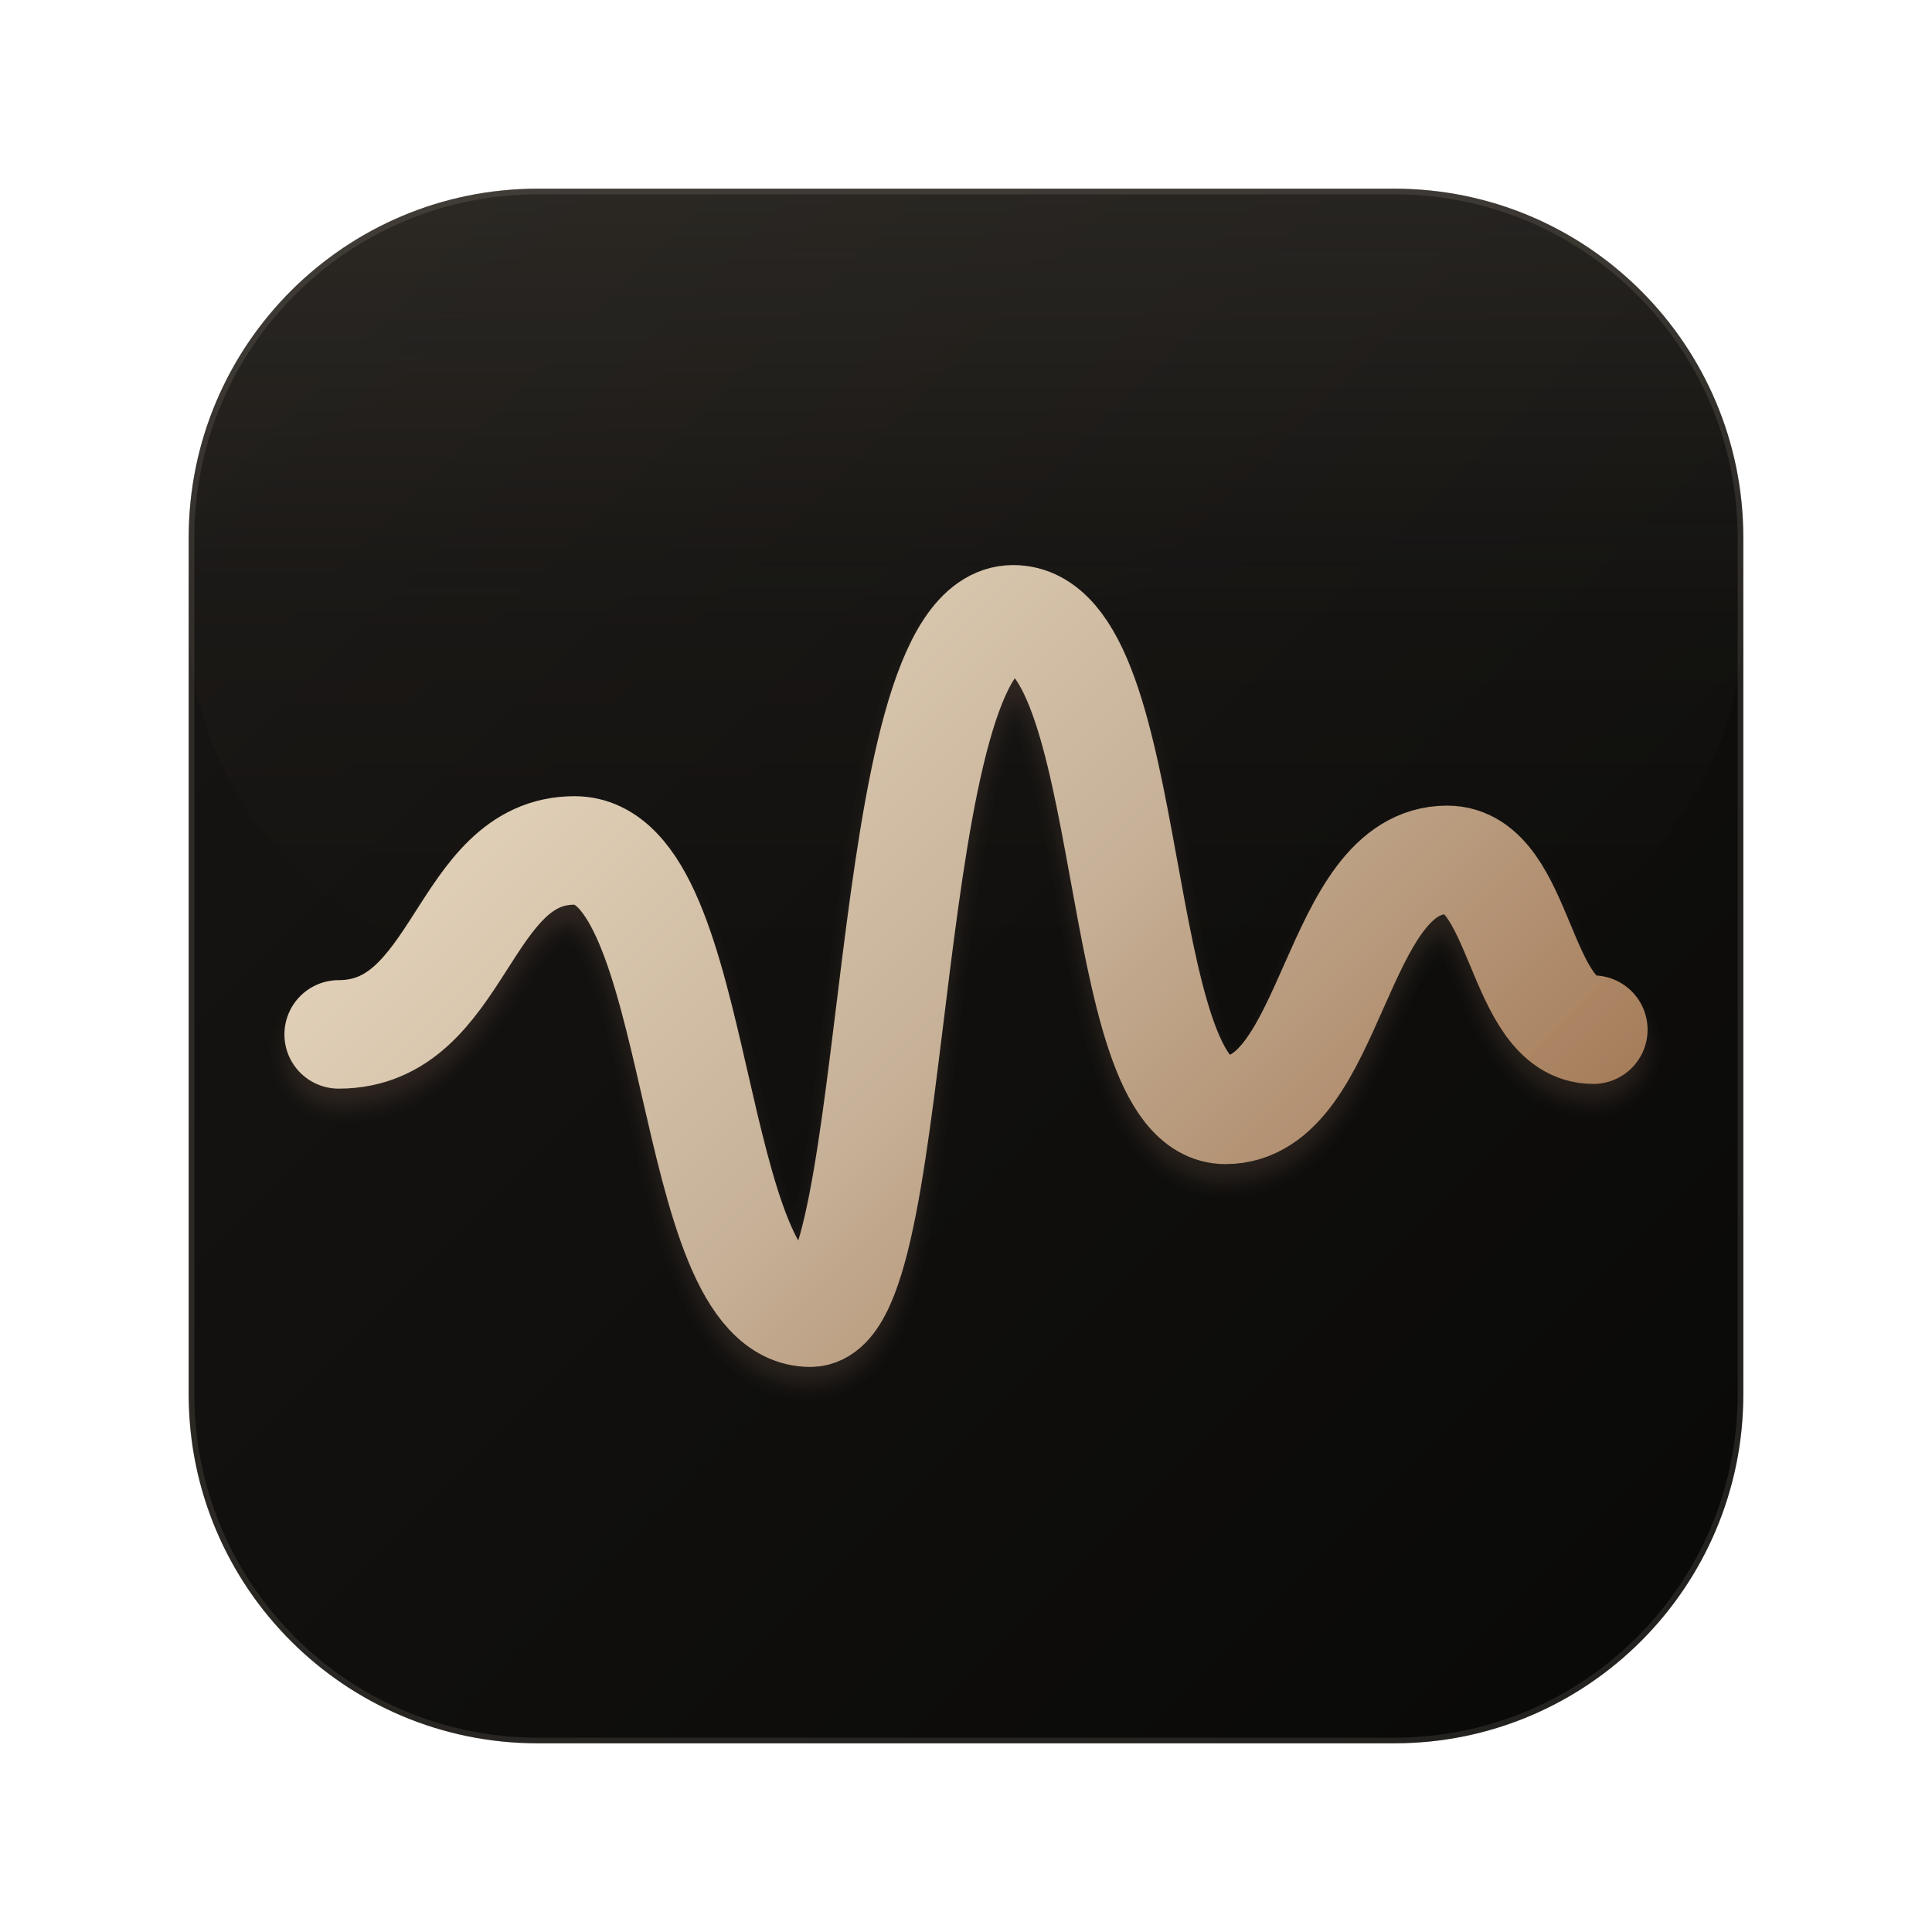
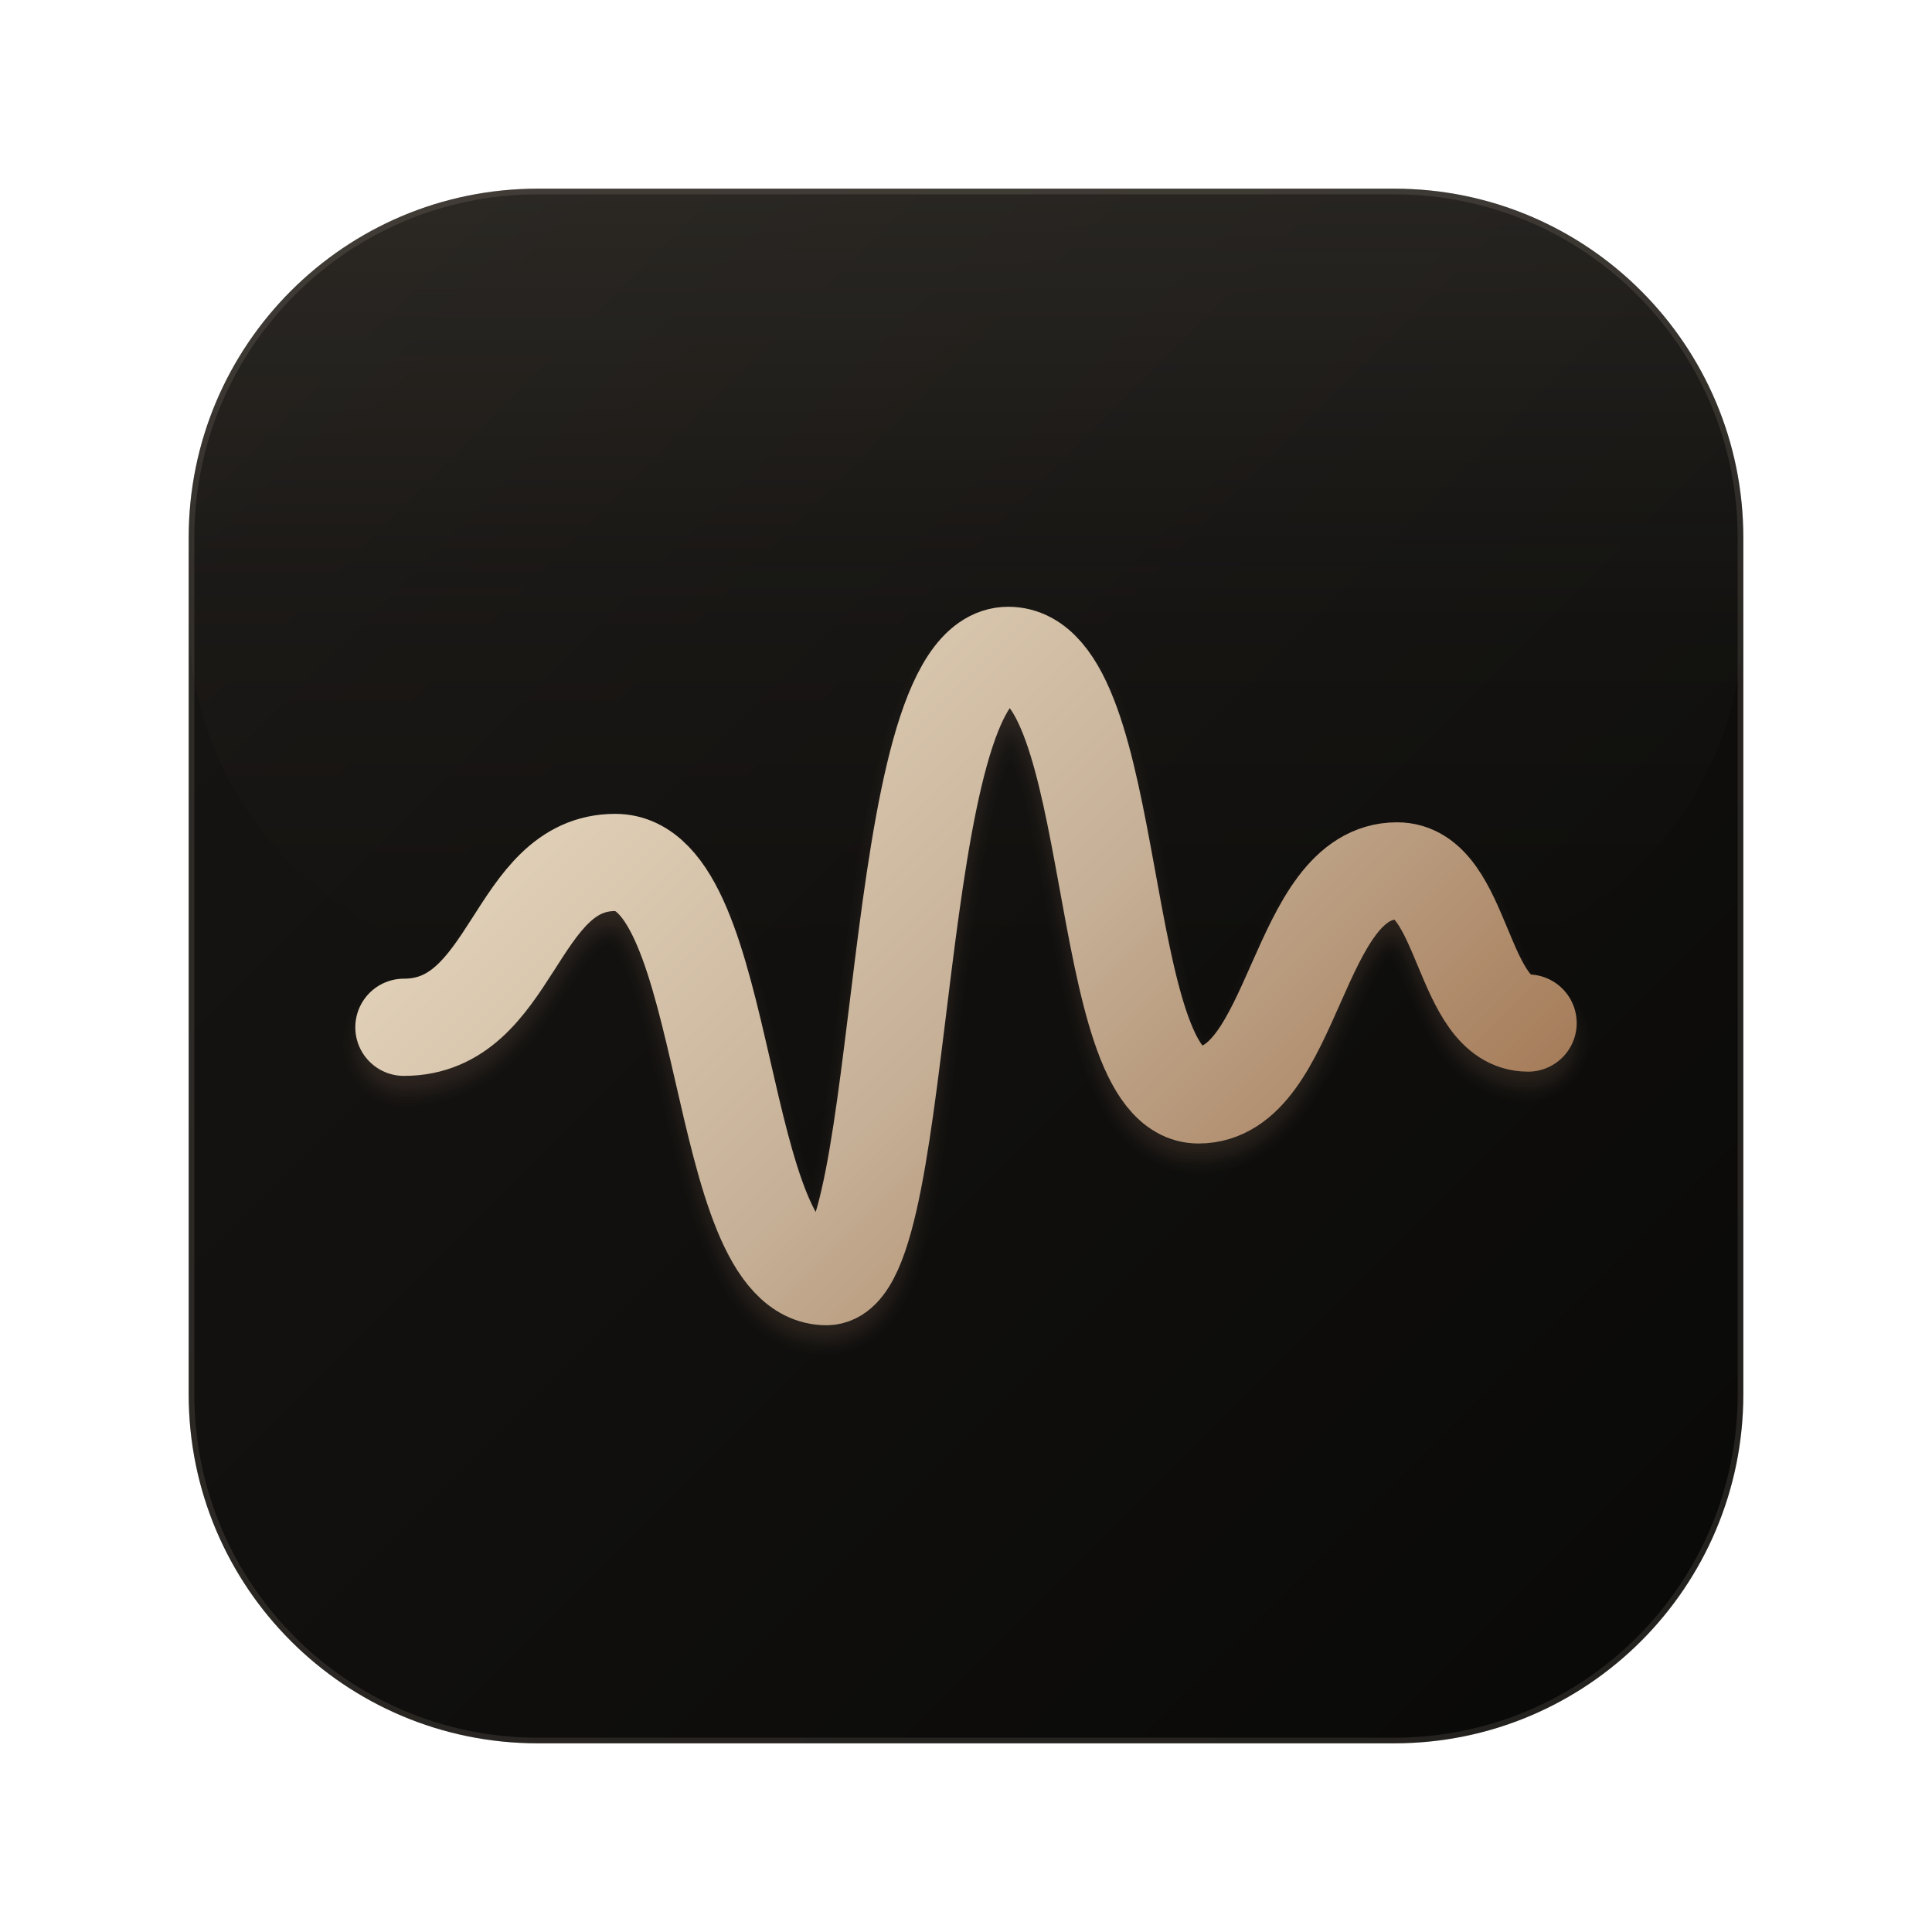
<svg xmlns="http://www.w3.org/2000/svg" width="1024" height="1024" viewBox="0 0 1024 1024" data-variant="graphite-sand">
  <defs>
    <linearGradient id="voice-graphite-sand-bg" x1="0" y1="0" x2="1" y2="1">
      <stop offset="0" stop-color="#181614" />
      <stop offset="1" stop-color="#090908" />
    </linearGradient>
    <linearGradient id="voice-graphite-sand-rim" x1="0" y1="0" x2="0" y2="1">
      <stop offset="0" stop-color="#E7D7BF" stop-opacity="0.10" />
      <stop offset="0.55" stop-color="#E7D7BF" stop-opacity="0.02" />
      <stop offset="1" stop-color="#E7D7BF" stop-opacity="0" />
    </linearGradient>
    <linearGradient id="voice-graphite-sand-metal" x1="140" y1="140" x2="884" y2="884" gradientUnits="userSpaceOnUse">
      <stop offset="0" stop-color="#F3E6D4" />
      <stop offset="0.26" stop-color="#E7D7BF" />
      <stop offset="0.50" stop-color="#C7B299" />
      <stop offset="0.72" stop-color="#A57B58" />
      <stop offset="1" stop-color="#D7B98F" />
    </linearGradient>
    <filter id="voice-graphite-sand-depth" x="-28%" y="-24%" width="156%" height="164%">
      <feDropShadow dx="0" dy="26" stdDeviation="10" flood-color="#000000" flood-opacity="0.55" />
      <feDropShadow dx="0" dy="8" stdDeviation="4" flood-color="#9B7659" flood-opacity="0.18" />
    </filter>
  </defs>
  <rect x="100" y="100" width="824" height="824" rx="185" fill="url(#voice-graphite-sand-bg)" />
  <rect x="100" y="100" width="824" height="412" rx="185" fill="url(#voice-graphite-sand-rim)" />
  <rect x="101.5" y="101.5" width="821" height="821" rx="183.5" fill="none" stroke="#E7D7BF" stroke-opacity="0.12" stroke-width="3" />
-   <g id="voice-graphite-sand-mark" fill="none" stroke="url(#voice-graphite-sand-metal)" stroke-width="46" stroke-linecap="round" stroke-linejoin="round" filter="url(#voice-graphite-sand-depth)" transform="translate(512 512) scale(1.25) translate(-510 -501)">
+   <g id="voice-graphite-sand-mark" fill="none" stroke="url(#voice-graphite-sand-metal)" stroke-width="46" stroke-linecap="round" stroke-linejoin="round" filter="url(#voice-graphite-sand-depth)" transform="translate(512 512) scale(1.12) translate(-510 -501)">
    <path d="M 244 530 C 296 530 296 452 344 452 C 400 452 390 648 444 648 C 484 648 472 354 530 354 C 584 354 570 562 620 562 C 666 562 666 456 714 456 C 746 456 744 528 776 528" />
  </g>
</svg>
